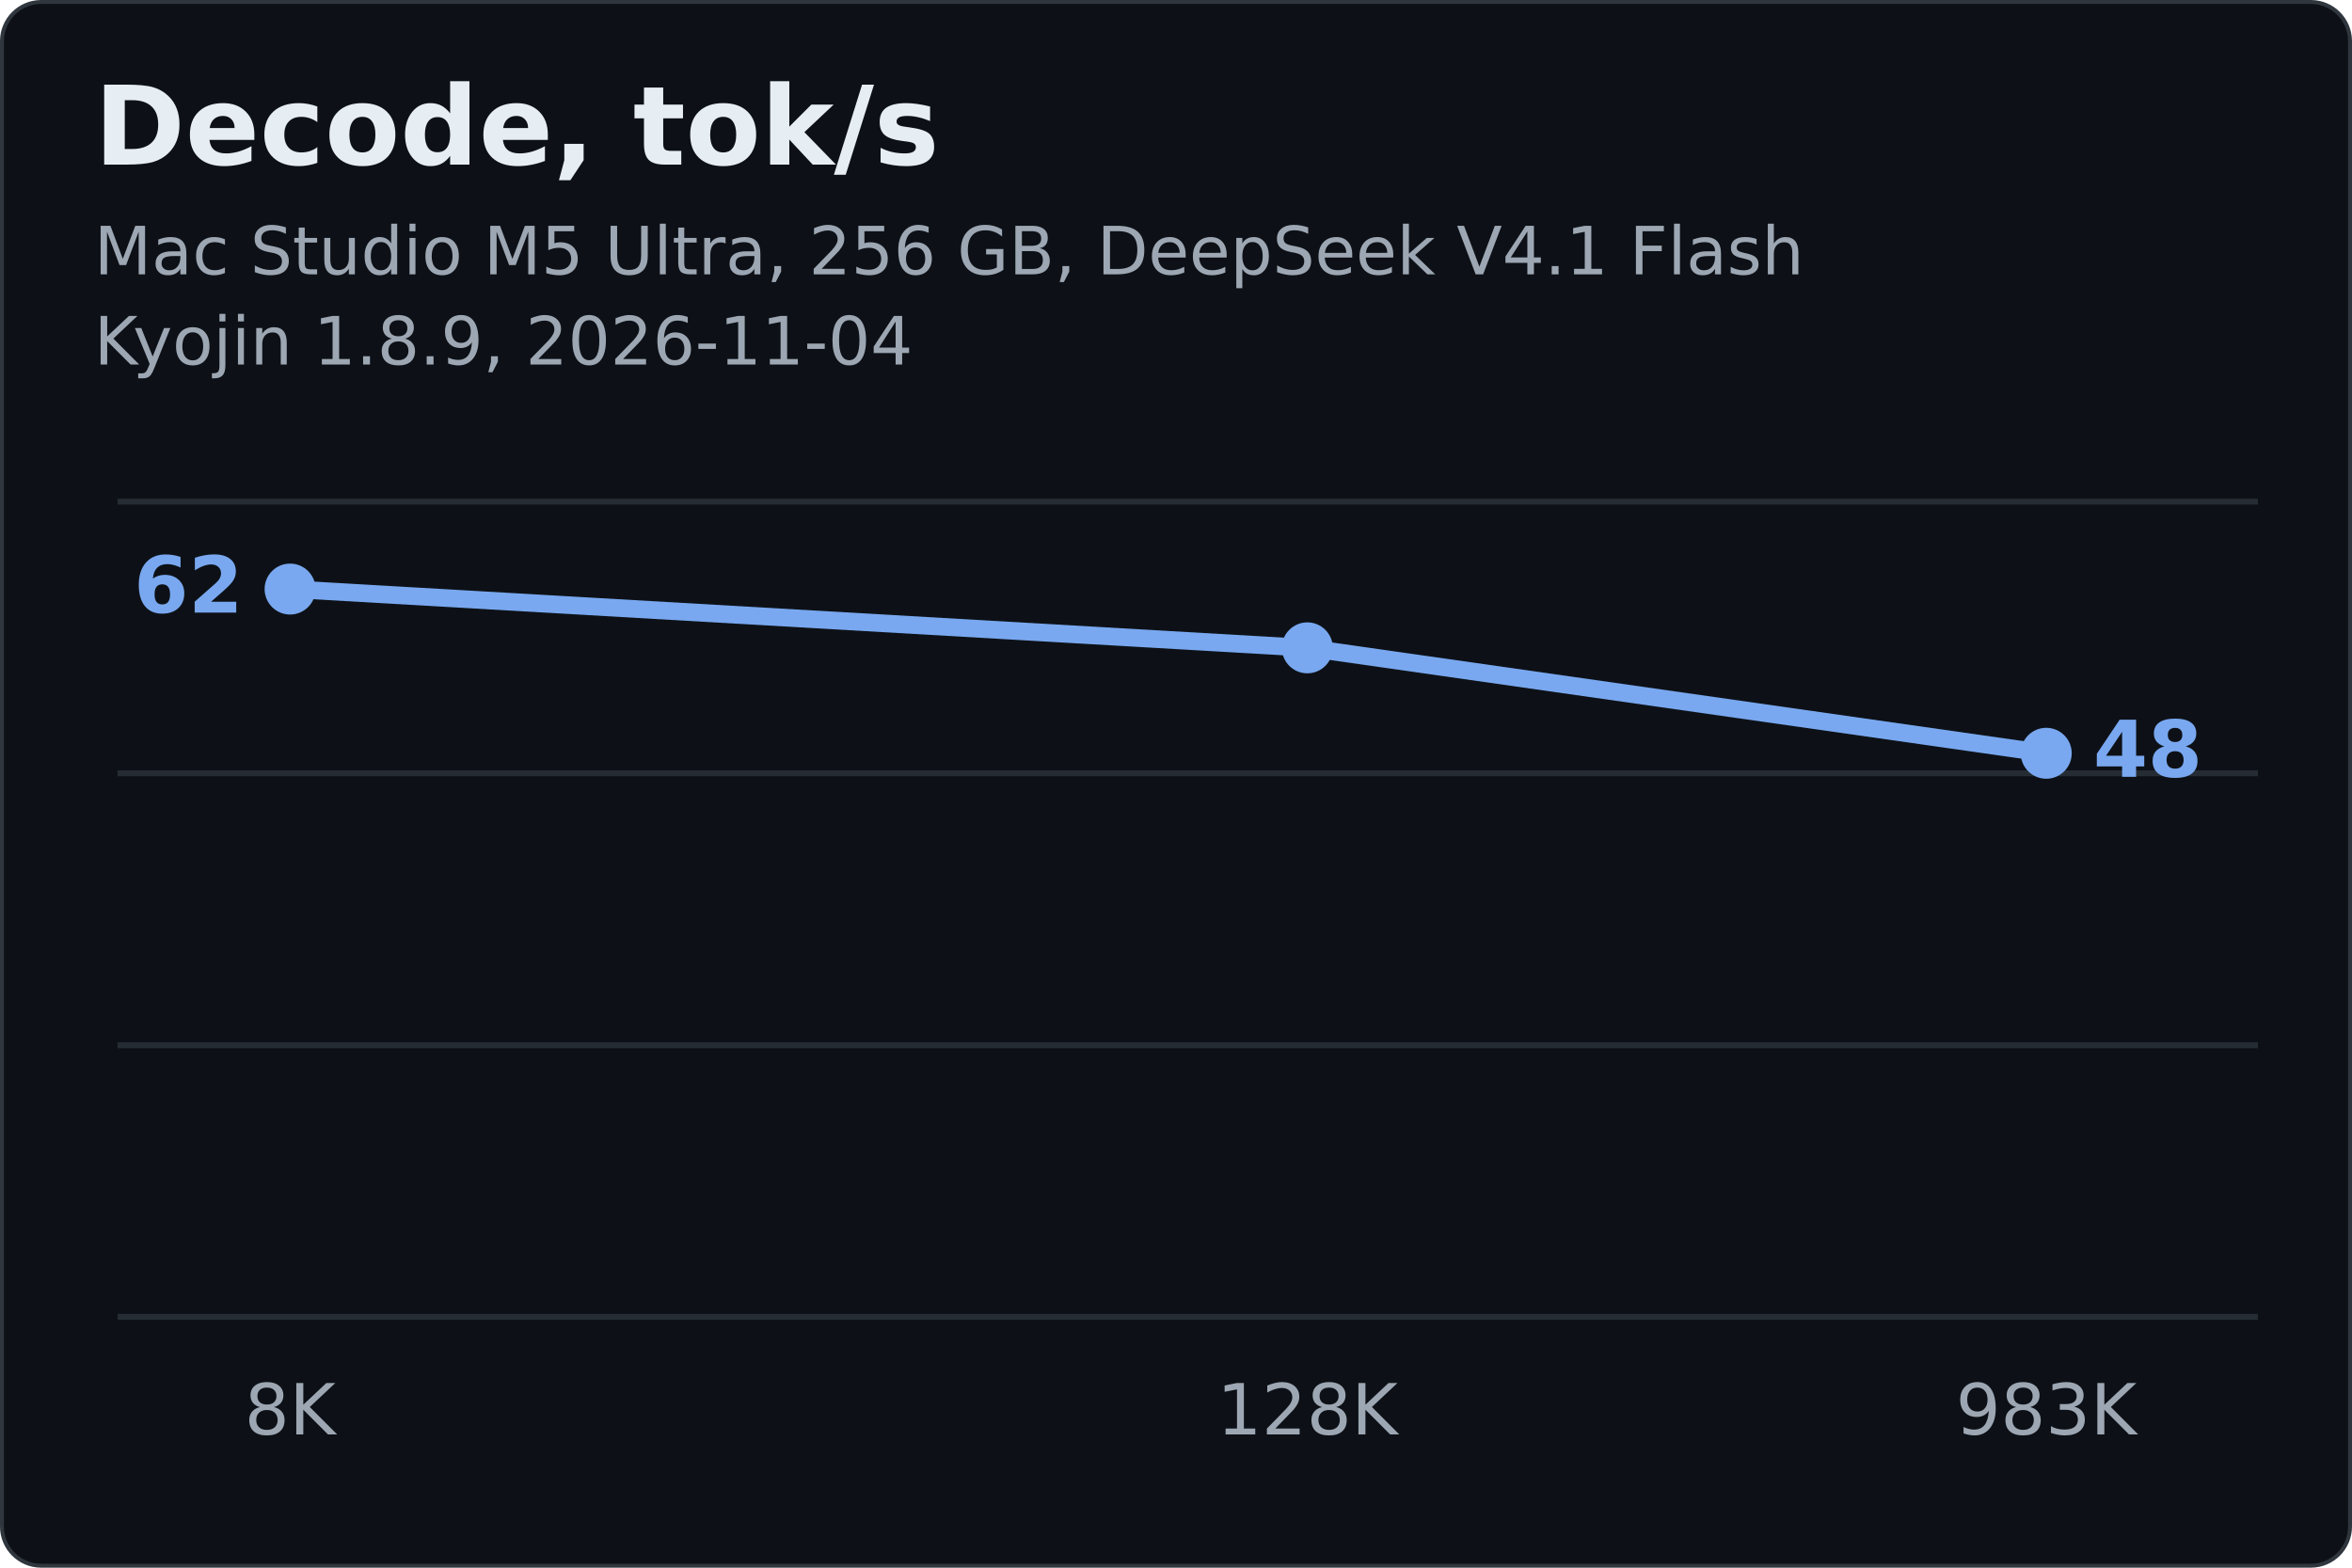
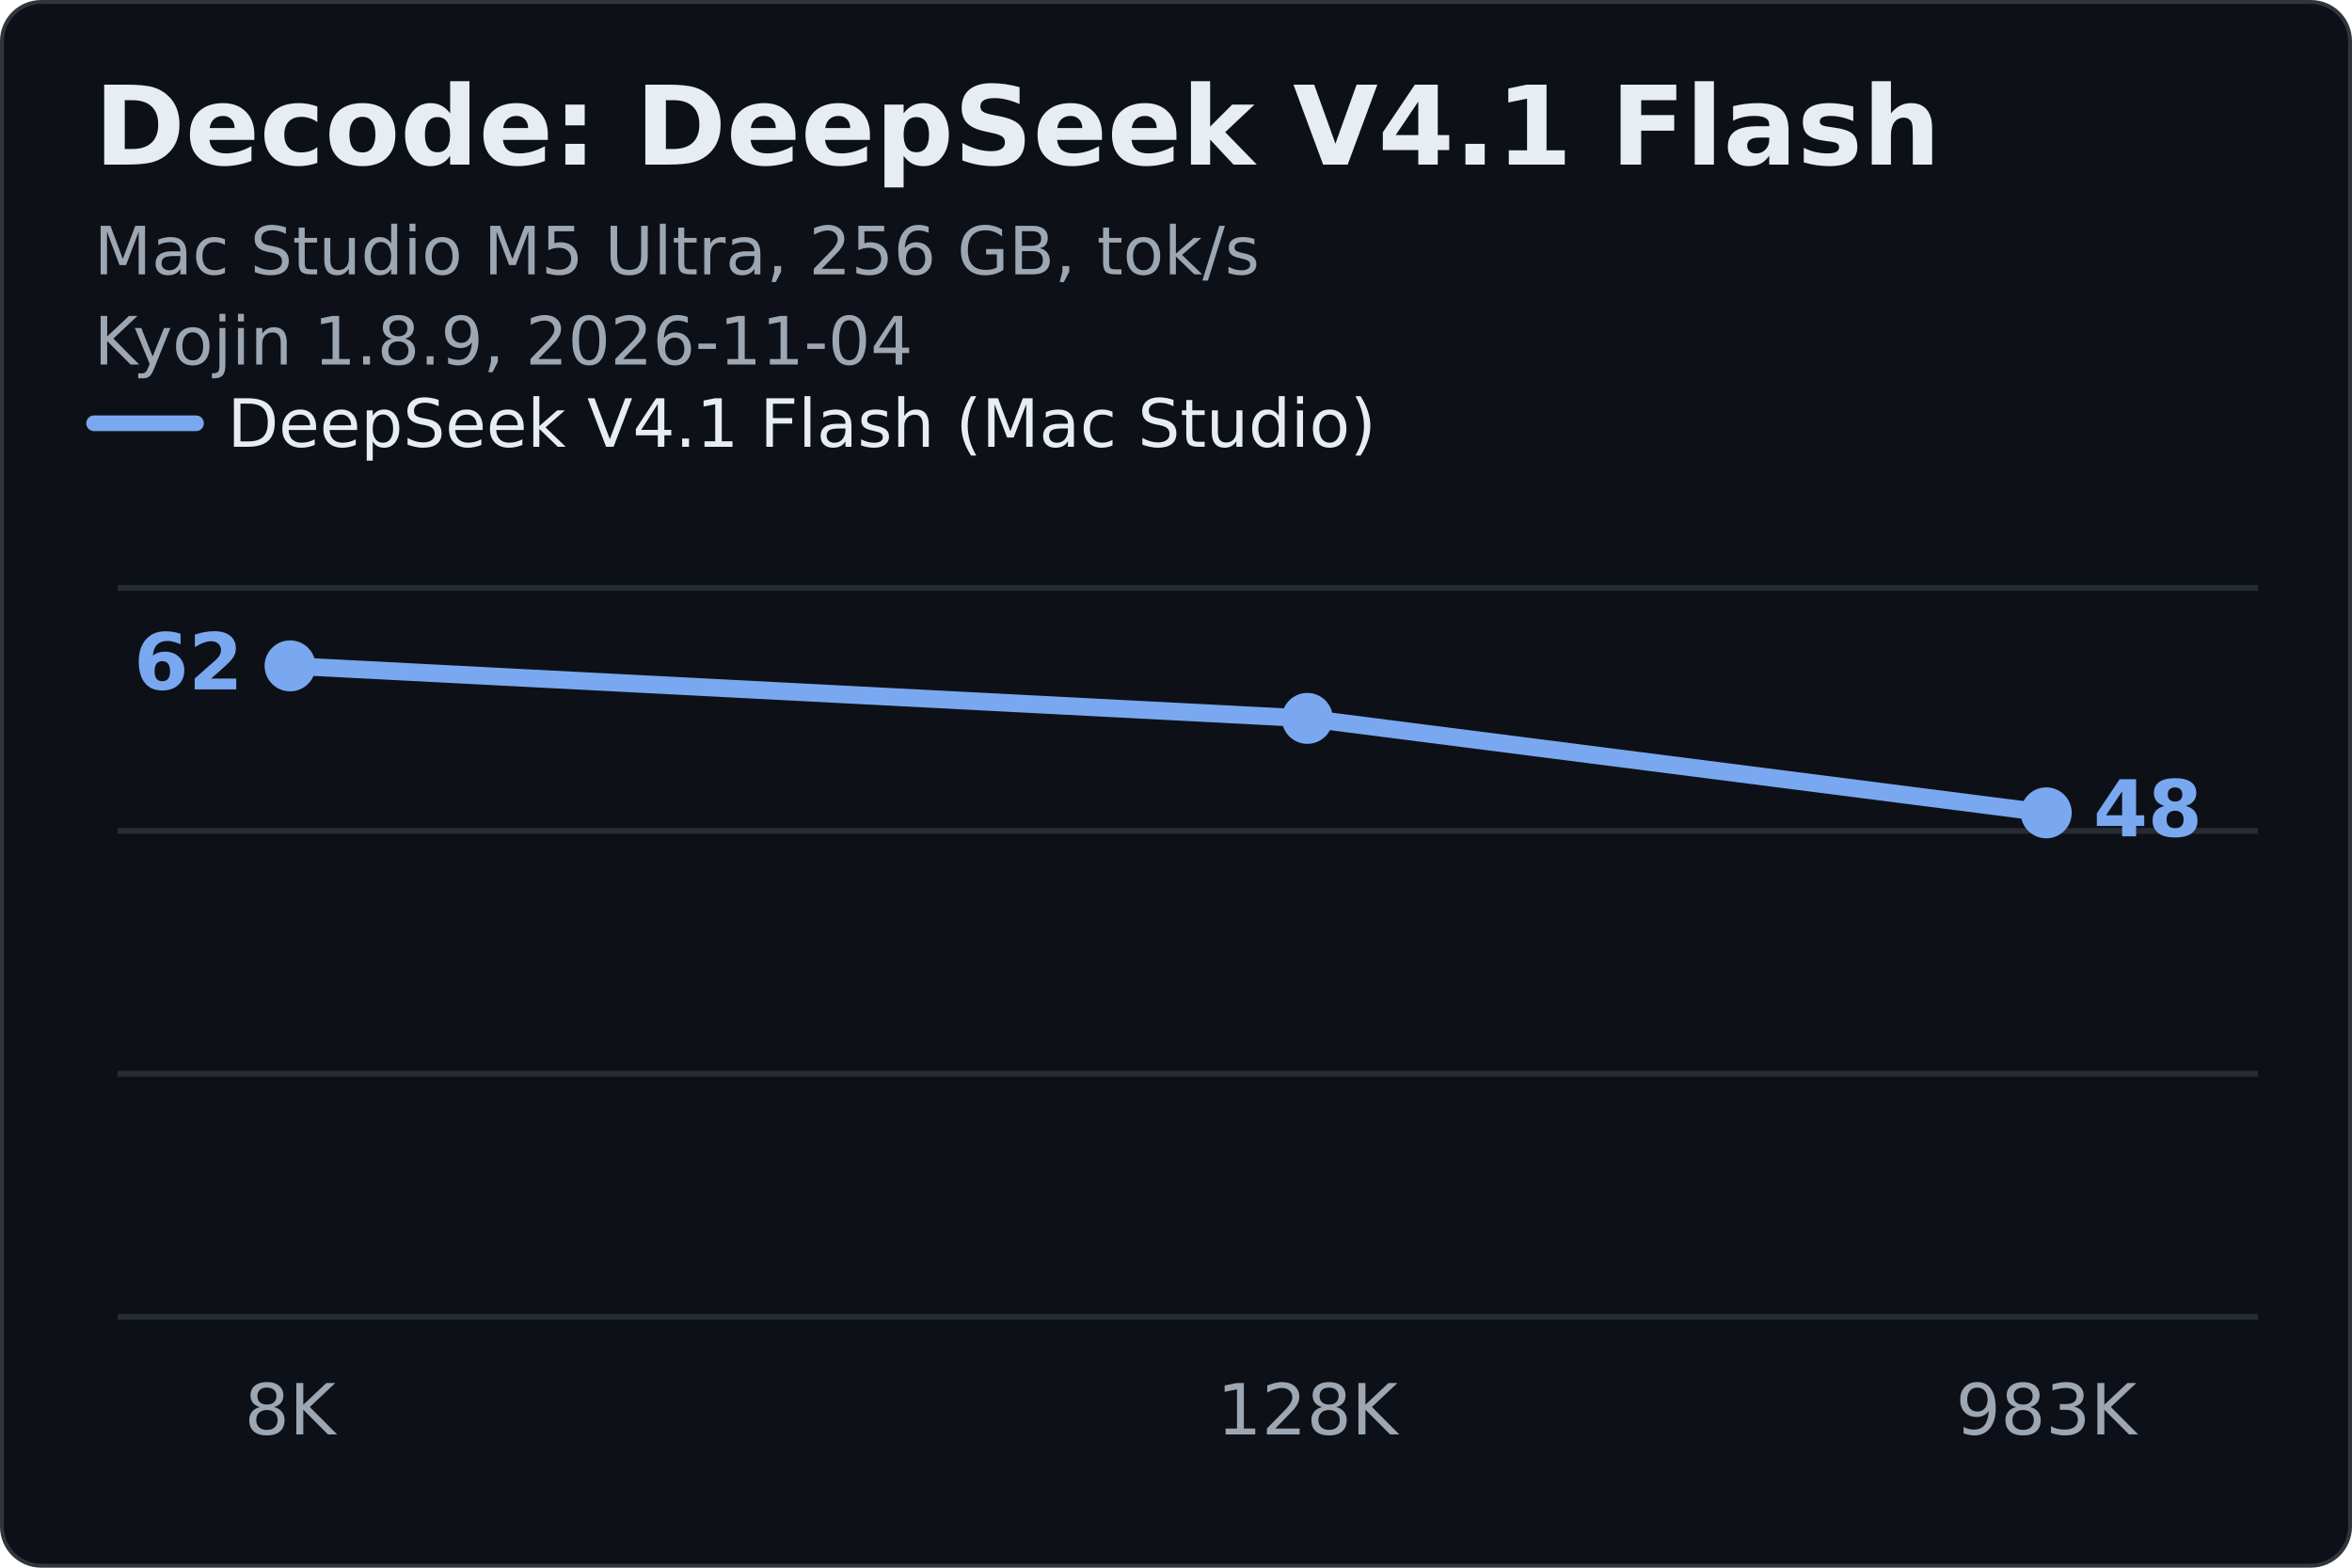
<svg xmlns="http://www.w3.org/2000/svg" width="600" height="400" viewBox="0 0 600 400" font-family="-apple-system,'Segoe UI','Ubuntu Sans','DejaVu Sans',Helvetica,Arial,sans-serif">
  <rect x="0.5" y="0.5" width="599" height="399" rx="10" fill="#0D1117" stroke="#30363D" />
-   <text x="24.0" y="42.0" fill="#E6EDF3" font-size="28" text-anchor="start" font-weight="700">Decode, tok/s</text>
-   <text x="24.0" y="70.0" fill="#9DA7B3" font-size="17" text-anchor="start" font-weight="400">Mac Studio M5 Ultra, 256 GB, DeepSeek V4.1 Flash</text>
+   <text x="24.0" y="42.0" fill="#E6EDF3" font-size="28" text-anchor="start" font-weight="700">Decode: DeepSeek V4.1 Flash</text>
+   <text x="24.0" y="70.0" fill="#9DA7B3" font-size="17" text-anchor="start" font-weight="400">Mac Studio M5 Ultra, 256 GB, tok/s</text>
  <text x="24.0" y="93.0" fill="#9DA7B3" font-size="17" text-anchor="start" font-weight="400">Kyojin 1.8.9, 2026-11-04</text>
  <line x1="30" x2="576" y1="336.0" y2="336.0" stroke="#262C34" stroke-width="1.5" />
-   <line x1="30" x2="576" y1="266.7" y2="266.7" stroke="#262C34" stroke-width="1.5" />
-   <line x1="30" x2="576" y1="197.3" y2="197.3" stroke="#262C34" stroke-width="1.5" />
-   <line x1="30" x2="576" y1="128.0" y2="128.0" stroke="#262C34" stroke-width="1.5" />
+   <line x1="30" x2="576" y1="274.0" y2="274.0" stroke="#262C34" stroke-width="1.5" />
+   <line x1="30" x2="576" y1="212.0" y2="212.0" stroke="#262C34" stroke-width="1.5" />
+   <line x1="30" x2="576" y1="150.0" y2="150.0" stroke="#262C34" stroke-width="1.5" />
  <text x="74.0" y="366.0" fill="#9DA7B3" font-size="18" text-anchor="middle" font-weight="400">8K</text>
  <text x="333.5" y="366.0" fill="#9DA7B3" font-size="18" text-anchor="middle" font-weight="400">128K</text>
  <text x="522.0" y="366.0" fill="#9DA7B3" font-size="18" text-anchor="middle" font-weight="400">983K</text>
-   <line x1="74.0" y1="150.3" x2="333.5" y2="165.3" stroke="#79A8F0" stroke-width="4.5" stroke-linecap="round" />
-   <line x1="333.5" y1="165.3" x2="522.0" y2="192.2" stroke="#79A8F0" stroke-width="4.5" stroke-linecap="round" />
-   <circle cx="74.0" cy="150.3" r="6.5" fill="#79A8F0" />
-   <circle cx="333.5" cy="165.3" r="6.5" fill="#79A8F0" />
-   <circle cx="522.0" cy="192.2" r="6.5" fill="#79A8F0" />
-   <text x="62.0" y="156.3" fill="#79A8F0" font-size="20" text-anchor="end" font-weight="700">62</text>
-   <text x="534.0" y="198.2" fill="#79A8F0" font-size="20" text-anchor="start" font-weight="700">48</text>
+   <line x1="24" x2="50" y1="108" y2="108" stroke="#79A8F0" stroke-width="4" stroke-linecap="round" />
+   <text x="58.0" y="114.0" fill="#E6EDF3" font-size="17" text-anchor="start" font-weight="400">DeepSeek V4.1 Flash (Mac Studio)</text>
+   <line x1="74.0" y1="169.9" x2="333.5" y2="183.3" stroke="#79A8F0" stroke-width="4.5" stroke-linecap="round" />
+   <line x1="333.5" y1="183.3" x2="522.0" y2="207.4" stroke="#79A8F0" stroke-width="4.5" stroke-linecap="round" />
+   <circle cx="74.0" cy="169.9" r="6.5" fill="#79A8F0" />
+   <circle cx="333.5" cy="183.3" r="6.5" fill="#79A8F0" />
+   <circle cx="522.0" cy="207.4" r="6.5" fill="#79A8F0" />
+   <text x="62.0" y="175.9" fill="#79A8F0" font-size="20" text-anchor="end" font-weight="700">62</text>
+   <text x="534.0" y="213.4" fill="#79A8F0" font-size="20" text-anchor="start" font-weight="700">48</text>
</svg>
